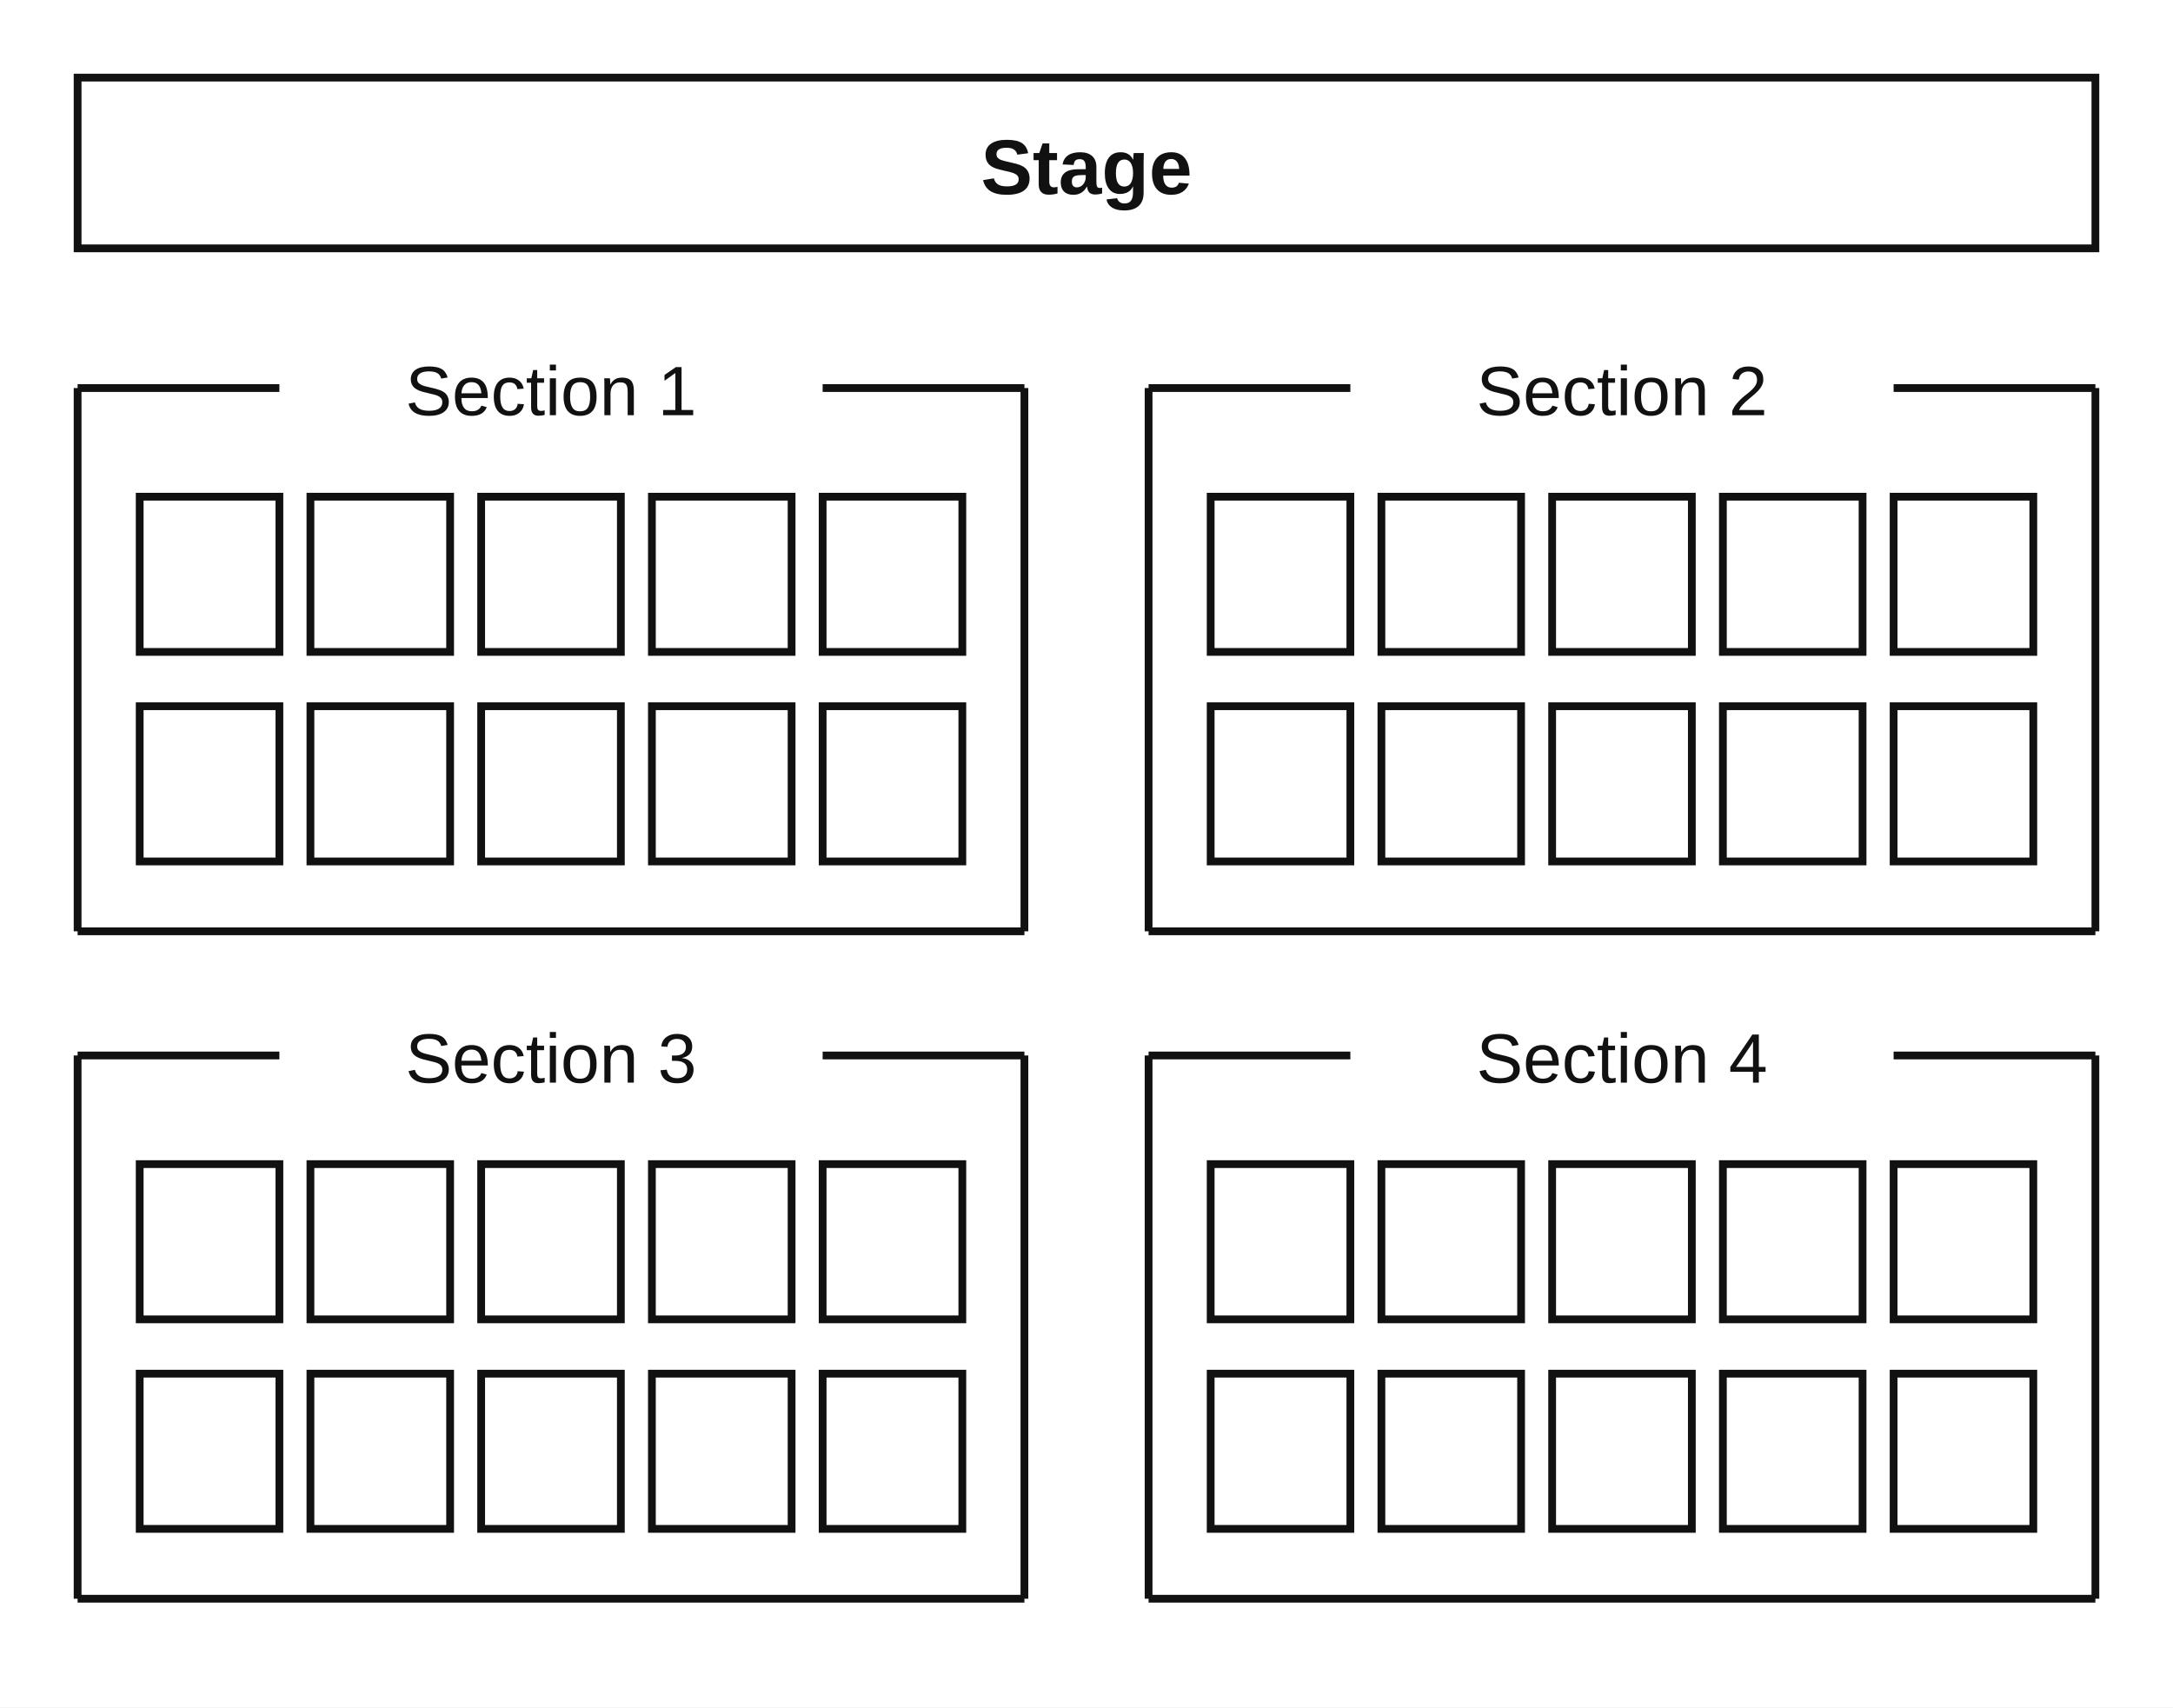
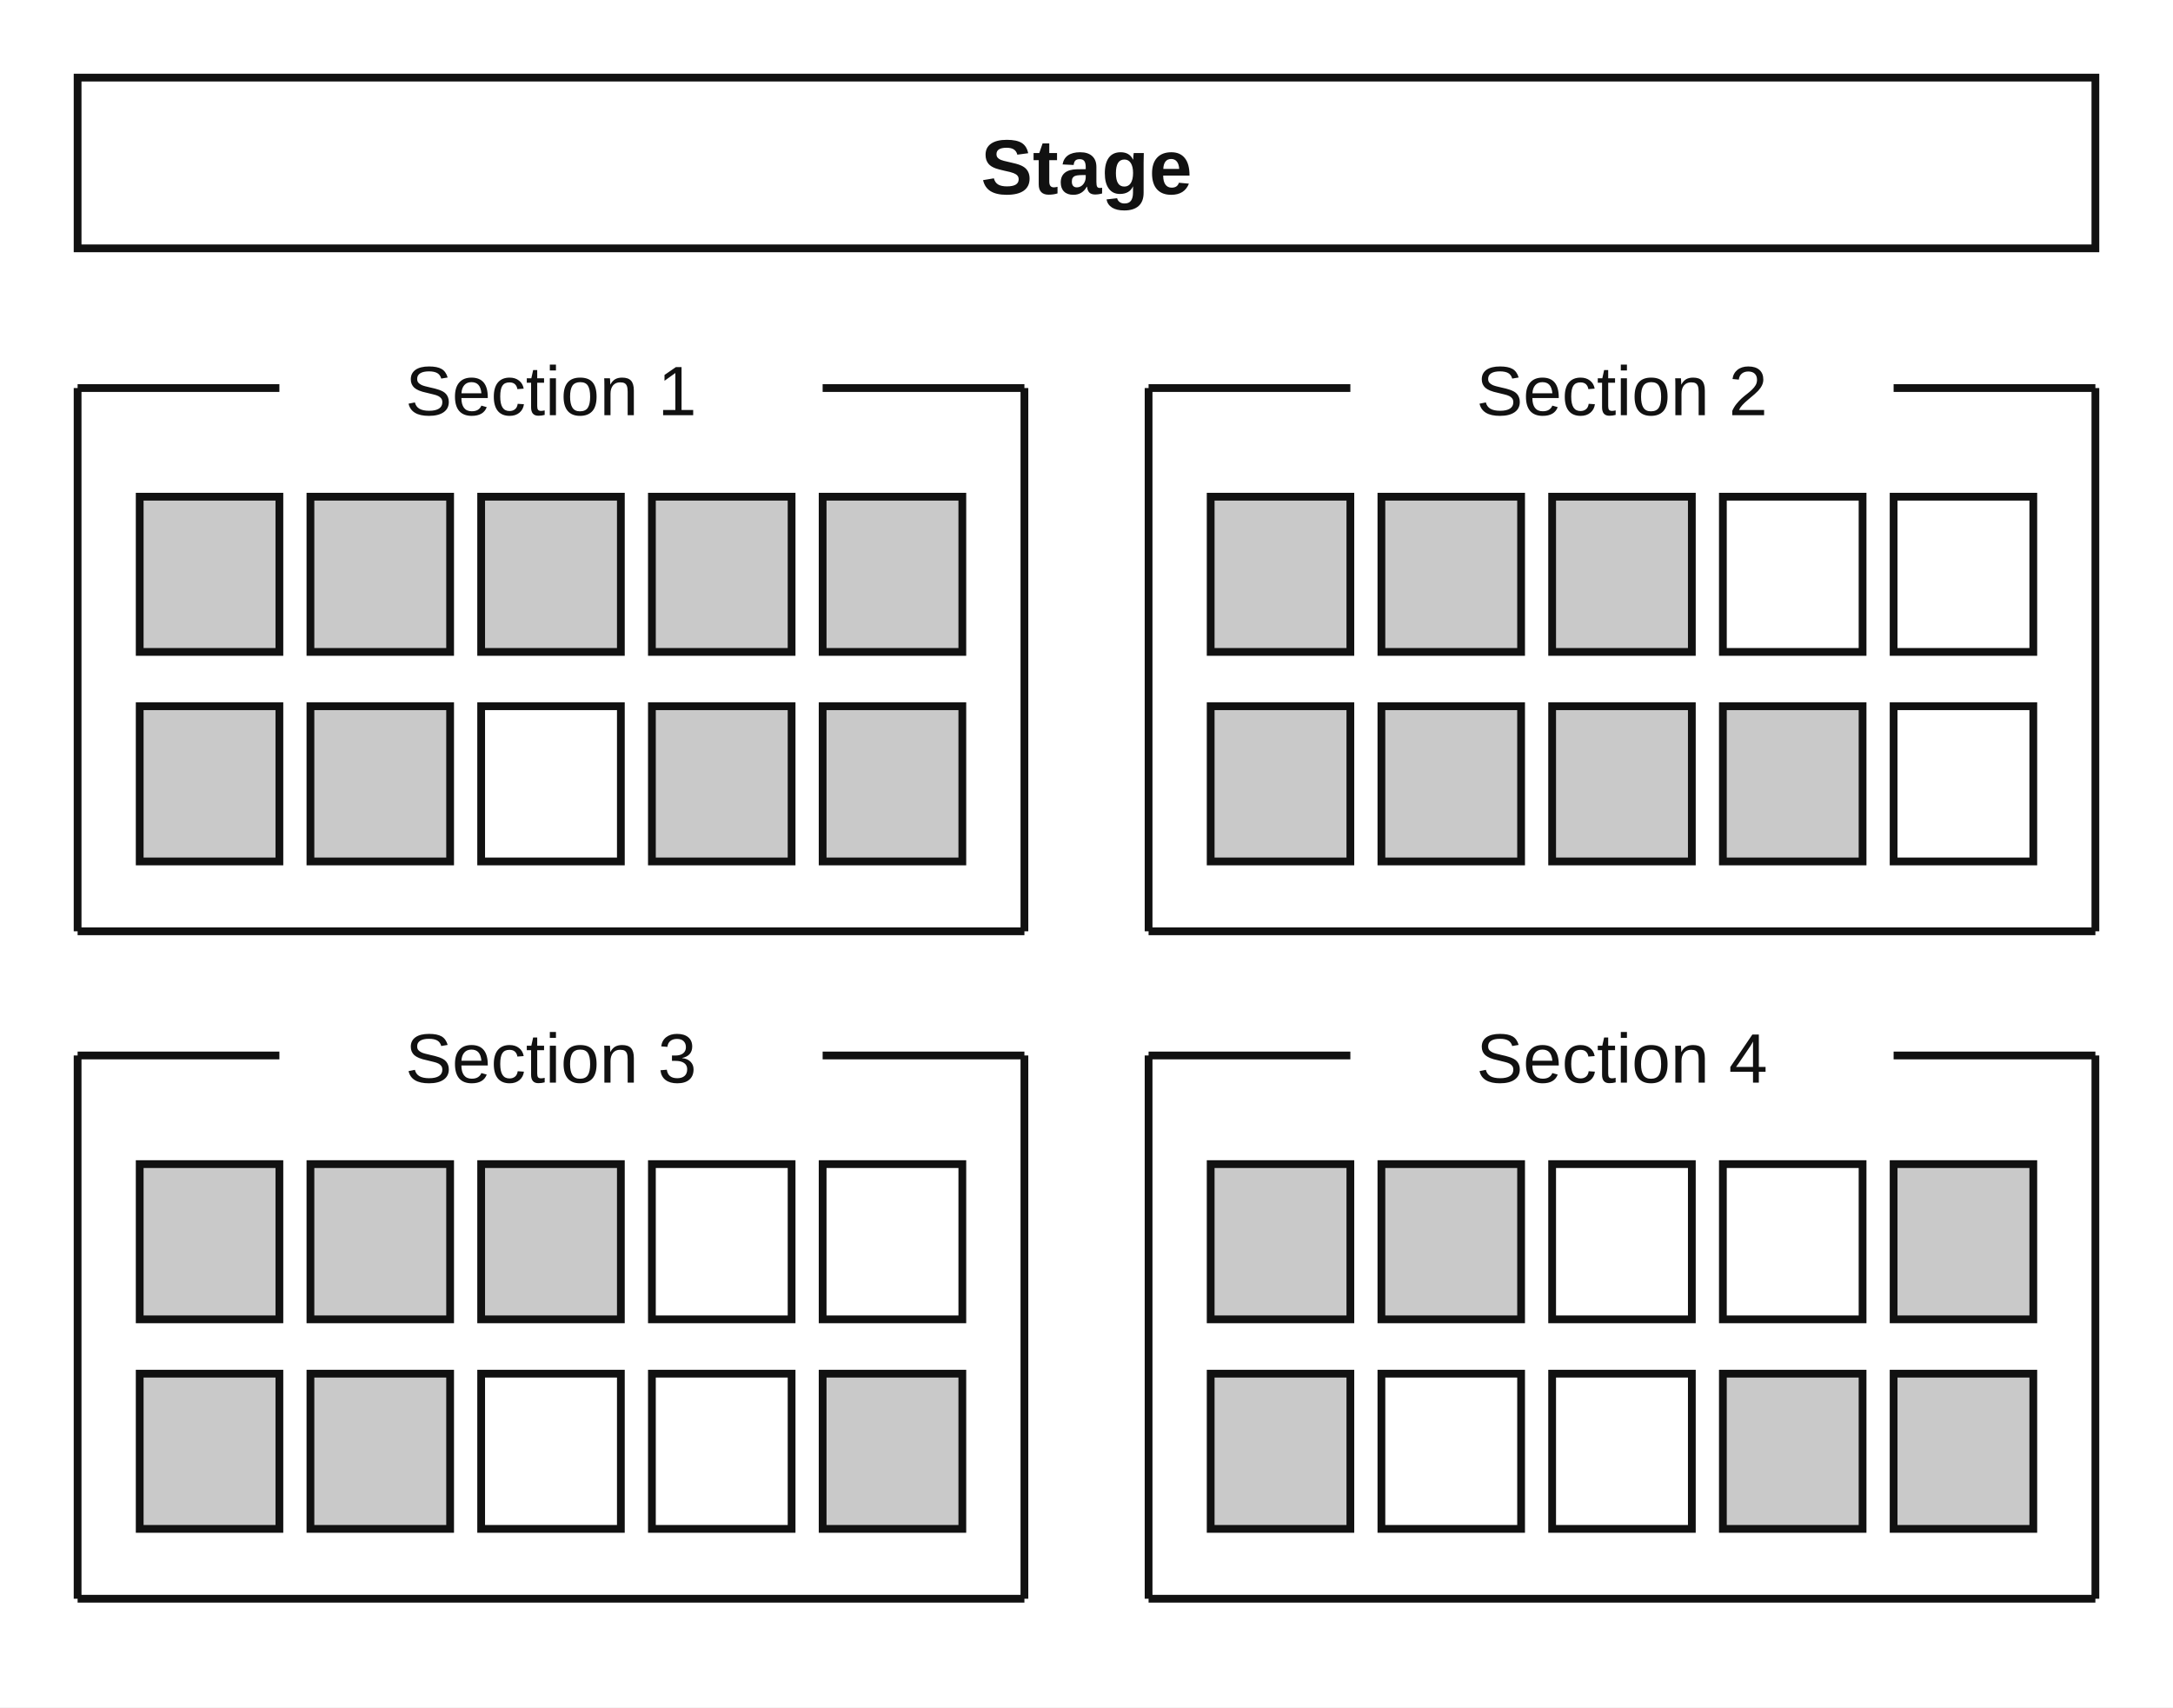
<svg xmlns="http://www.w3.org/2000/svg" width="560" height="440" viewBox="0 0 560 440">
  <rect x="0" y="0" width="560" height="440" fill="white" />
  <rect x="20" y="20" width="520" height="44" fill="none" stroke="#111" stroke-width="2" />
  <text x="280" y="50" font-family="Arial, Helvetica, sans-serif" font-size="20" font-weight="bold" text-anchor="middle" fill="#111">Stage</text>
  <line x1="20" y1="100" x2="72" y2="100" stroke="#111" stroke-width="2" />
  <line x1="212" y1="100" x2="264" y2="100" stroke="#111" stroke-width="2" />
  <line x1="20" y1="100" x2="20" y2="240" stroke="#111" stroke-width="2" />
  <line x1="264" y1="100" x2="264" y2="240" stroke="#111" stroke-width="2" />
  <line x1="20" y1="240" x2="264" y2="240" stroke="#111" stroke-width="2" />
  <text x="142.0" y="107" font-family="Arial, Helvetica, sans-serif" font-size="18" font-weight="normal" text-anchor="middle" fill="#111">Section 1</text>
-   <rect x="36" y="128" width="36" height="40" fill="none" stroke="#111" stroke-width="2" />
-   <rect x="80" y="128" width="36" height="40" fill="none" stroke="#111" stroke-width="2" />
-   <rect x="124" y="128" width="36" height="40" fill="none" stroke="#111" stroke-width="2" />
-   <rect x="168" y="128" width="36" height="40" fill="none" stroke="#111" stroke-width="2" />
-   <rect x="212" y="128" width="36" height="40" fill="none" stroke="#111" stroke-width="2" />
-   <rect x="36" y="182" width="36" height="40" fill="none" stroke="#111" stroke-width="2" />
-   <rect x="80" y="182" width="36" height="40" fill="none" stroke="#111" stroke-width="2" />
-   <rect x="124" y="182" width="36" height="40" fill="none" stroke="#111" stroke-width="2" />
-   <rect x="168" y="182" width="36" height="40" fill="none" stroke="#111" stroke-width="2" />
-   <rect x="212" y="182" width="36" height="40" fill="none" stroke="#111" stroke-width="2" />
+   <rect x="36" y="128" width="36" height="40" fill="#c9c9c9" stroke="#111" stroke-width="2" />
+   <rect x="80" y="128" width="36" height="40" fill="#c9c9c9" stroke="#111" stroke-width="2" />
+   <rect x="124" y="128" width="36" height="40" fill="#c9c9c9" stroke="#111" stroke-width="2" />
+   <rect x="168" y="128" width="36" height="40" fill="#c9c9c9" stroke="#111" stroke-width="2" />
+   <rect x="212" y="128" width="36" height="40" fill="#c9c9c9" stroke="#111" stroke-width="2" />
+   <rect x="36" y="182" width="36" height="40" fill="#c9c9c9" stroke="#111" stroke-width="2" />
+   <rect x="80" y="182" width="36" height="40" fill="#c9c9c9" stroke="#111" stroke-width="2" />
+   <rect x="124" y="182" width="36" height="40" fill="white" stroke="#111" stroke-width="2" />
+   <rect x="168" y="182" width="36" height="40" fill="#c9c9c9" stroke="#111" stroke-width="2" />
+   <rect x="212" y="182" width="36" height="40" fill="#c9c9c9" stroke="#111" stroke-width="2" />
  <line x1="296" y1="100" x2="348" y2="100" stroke="#111" stroke-width="2" />
  <line x1="488" y1="100" x2="540" y2="100" stroke="#111" stroke-width="2" />
  <line x1="296" y1="100" x2="296" y2="240" stroke="#111" stroke-width="2" />
  <line x1="540" y1="100" x2="540" y2="240" stroke="#111" stroke-width="2" />
  <line x1="296" y1="240" x2="540" y2="240" stroke="#111" stroke-width="2" />
  <text x="418.0" y="107" font-family="Arial, Helvetica, sans-serif" font-size="18" font-weight="normal" text-anchor="middle" fill="#111">Section 2</text>
-   <rect x="312" y="128" width="36" height="40" fill="none" stroke="#111" stroke-width="2" />
-   <rect x="356" y="128" width="36" height="40" fill="none" stroke="#111" stroke-width="2" />
-   <rect x="400" y="128" width="36" height="40" fill="none" stroke="#111" stroke-width="2" />
-   <rect x="444" y="128" width="36" height="40" fill="none" stroke="#111" stroke-width="2" />
-   <rect x="488" y="128" width="36" height="40" fill="none" stroke="#111" stroke-width="2" />
-   <rect x="312" y="182" width="36" height="40" fill="none" stroke="#111" stroke-width="2" />
-   <rect x="356" y="182" width="36" height="40" fill="none" stroke="#111" stroke-width="2" />
-   <rect x="400" y="182" width="36" height="40" fill="none" stroke="#111" stroke-width="2" />
-   <rect x="444" y="182" width="36" height="40" fill="none" stroke="#111" stroke-width="2" />
-   <rect x="488" y="182" width="36" height="40" fill="none" stroke="#111" stroke-width="2" />
+   <rect x="312" y="128" width="36" height="40" fill="#c9c9c9" stroke="#111" stroke-width="2" />
+   <rect x="356" y="128" width="36" height="40" fill="#c9c9c9" stroke="#111" stroke-width="2" />
+   <rect x="400" y="128" width="36" height="40" fill="#c9c9c9" stroke="#111" stroke-width="2" />
+   <rect x="444" y="128" width="36" height="40" fill="white" stroke="#111" stroke-width="2" />
+   <rect x="488" y="128" width="36" height="40" fill="white" stroke="#111" stroke-width="2" />
+   <rect x="312" y="182" width="36" height="40" fill="#c9c9c9" stroke="#111" stroke-width="2" />
+   <rect x="356" y="182" width="36" height="40" fill="#c9c9c9" stroke="#111" stroke-width="2" />
+   <rect x="400" y="182" width="36" height="40" fill="#c9c9c9" stroke="#111" stroke-width="2" />
+   <rect x="444" y="182" width="36" height="40" fill="#c9c9c9" stroke="#111" stroke-width="2" />
+   <rect x="488" y="182" width="36" height="40" fill="white" stroke="#111" stroke-width="2" />
  <line x1="20" y1="272" x2="72" y2="272" stroke="#111" stroke-width="2" />
  <line x1="212" y1="272" x2="264" y2="272" stroke="#111" stroke-width="2" />
  <line x1="20" y1="272" x2="20" y2="412" stroke="#111" stroke-width="2" />
  <line x1="264" y1="272" x2="264" y2="412" stroke="#111" stroke-width="2" />
  <line x1="20" y1="412" x2="264" y2="412" stroke="#111" stroke-width="2" />
  <text x="142.0" y="279" font-family="Arial, Helvetica, sans-serif" font-size="18" font-weight="normal" text-anchor="middle" fill="#111">Section 3</text>
-   <rect x="36" y="300" width="36" height="40" fill="none" stroke="#111" stroke-width="2" />
-   <rect x="80" y="300" width="36" height="40" fill="none" stroke="#111" stroke-width="2" />
-   <rect x="124" y="300" width="36" height="40" fill="none" stroke="#111" stroke-width="2" />
-   <rect x="168" y="300" width="36" height="40" fill="none" stroke="#111" stroke-width="2" />
-   <rect x="212" y="300" width="36" height="40" fill="none" stroke="#111" stroke-width="2" />
-   <rect x="36" y="354" width="36" height="40" fill="none" stroke="#111" stroke-width="2" />
-   <rect x="80" y="354" width="36" height="40" fill="none" stroke="#111" stroke-width="2" />
-   <rect x="124" y="354" width="36" height="40" fill="none" stroke="#111" stroke-width="2" />
-   <rect x="168" y="354" width="36" height="40" fill="none" stroke="#111" stroke-width="2" />
-   <rect x="212" y="354" width="36" height="40" fill="none" stroke="#111" stroke-width="2" />
+   <rect x="36" y="300" width="36" height="40" fill="#c9c9c9" stroke="#111" stroke-width="2" />
+   <rect x="80" y="300" width="36" height="40" fill="#c9c9c9" stroke="#111" stroke-width="2" />
+   <rect x="124" y="300" width="36" height="40" fill="#c9c9c9" stroke="#111" stroke-width="2" />
+   <rect x="168" y="300" width="36" height="40" fill="white" stroke="#111" stroke-width="2" />
+   <rect x="212" y="300" width="36" height="40" fill="white" stroke="#111" stroke-width="2" />
+   <rect x="36" y="354" width="36" height="40" fill="#c9c9c9" stroke="#111" stroke-width="2" />
+   <rect x="80" y="354" width="36" height="40" fill="#c9c9c9" stroke="#111" stroke-width="2" />
+   <rect x="124" y="354" width="36" height="40" fill="white" stroke="#111" stroke-width="2" />
+   <rect x="168" y="354" width="36" height="40" fill="white" stroke="#111" stroke-width="2" />
+   <rect x="212" y="354" width="36" height="40" fill="#c9c9c9" stroke="#111" stroke-width="2" />
  <line x1="296" y1="272" x2="348" y2="272" stroke="#111" stroke-width="2" />
  <line x1="488" y1="272" x2="540" y2="272" stroke="#111" stroke-width="2" />
  <line x1="296" y1="272" x2="296" y2="412" stroke="#111" stroke-width="2" />
  <line x1="540" y1="272" x2="540" y2="412" stroke="#111" stroke-width="2" />
  <line x1="296" y1="412" x2="540" y2="412" stroke="#111" stroke-width="2" />
  <text x="418.0" y="279" font-family="Arial, Helvetica, sans-serif" font-size="18" font-weight="normal" text-anchor="middle" fill="#111">Section 4</text>
-   <rect x="312" y="300" width="36" height="40" fill="none" stroke="#111" stroke-width="2" />
-   <rect x="356" y="300" width="36" height="40" fill="none" stroke="#111" stroke-width="2" />
-   <rect x="400" y="300" width="36" height="40" fill="none" stroke="#111" stroke-width="2" />
-   <rect x="444" y="300" width="36" height="40" fill="none" stroke="#111" stroke-width="2" />
-   <rect x="488" y="300" width="36" height="40" fill="none" stroke="#111" stroke-width="2" />
-   <rect x="312" y="354" width="36" height="40" fill="none" stroke="#111" stroke-width="2" />
-   <rect x="356" y="354" width="36" height="40" fill="none" stroke="#111" stroke-width="2" />
-   <rect x="400" y="354" width="36" height="40" fill="none" stroke="#111" stroke-width="2" />
-   <rect x="444" y="354" width="36" height="40" fill="none" stroke="#111" stroke-width="2" />
-   <rect x="488" y="354" width="36" height="40" fill="none" stroke="#111" stroke-width="2" />
+   <rect x="312" y="300" width="36" height="40" fill="#c9c9c9" stroke="#111" stroke-width="2" />
+   <rect x="356" y="300" width="36" height="40" fill="#c9c9c9" stroke="#111" stroke-width="2" />
+   <rect x="400" y="300" width="36" height="40" fill="white" stroke="#111" stroke-width="2" />
+   <rect x="444" y="300" width="36" height="40" fill="white" stroke="#111" stroke-width="2" />
+   <rect x="488" y="300" width="36" height="40" fill="#c9c9c9" stroke="#111" stroke-width="2" />
+   <rect x="312" y="354" width="36" height="40" fill="#c9c9c9" stroke="#111" stroke-width="2" />
+   <rect x="356" y="354" width="36" height="40" fill="white" stroke="#111" stroke-width="2" />
+   <rect x="400" y="354" width="36" height="40" fill="white" stroke="#111" stroke-width="2" />
+   <rect x="444" y="354" width="36" height="40" fill="#c9c9c9" stroke="#111" stroke-width="2" />
+   <rect x="488" y="354" width="36" height="40" fill="#c9c9c9" stroke="#111" stroke-width="2" />
</svg>
